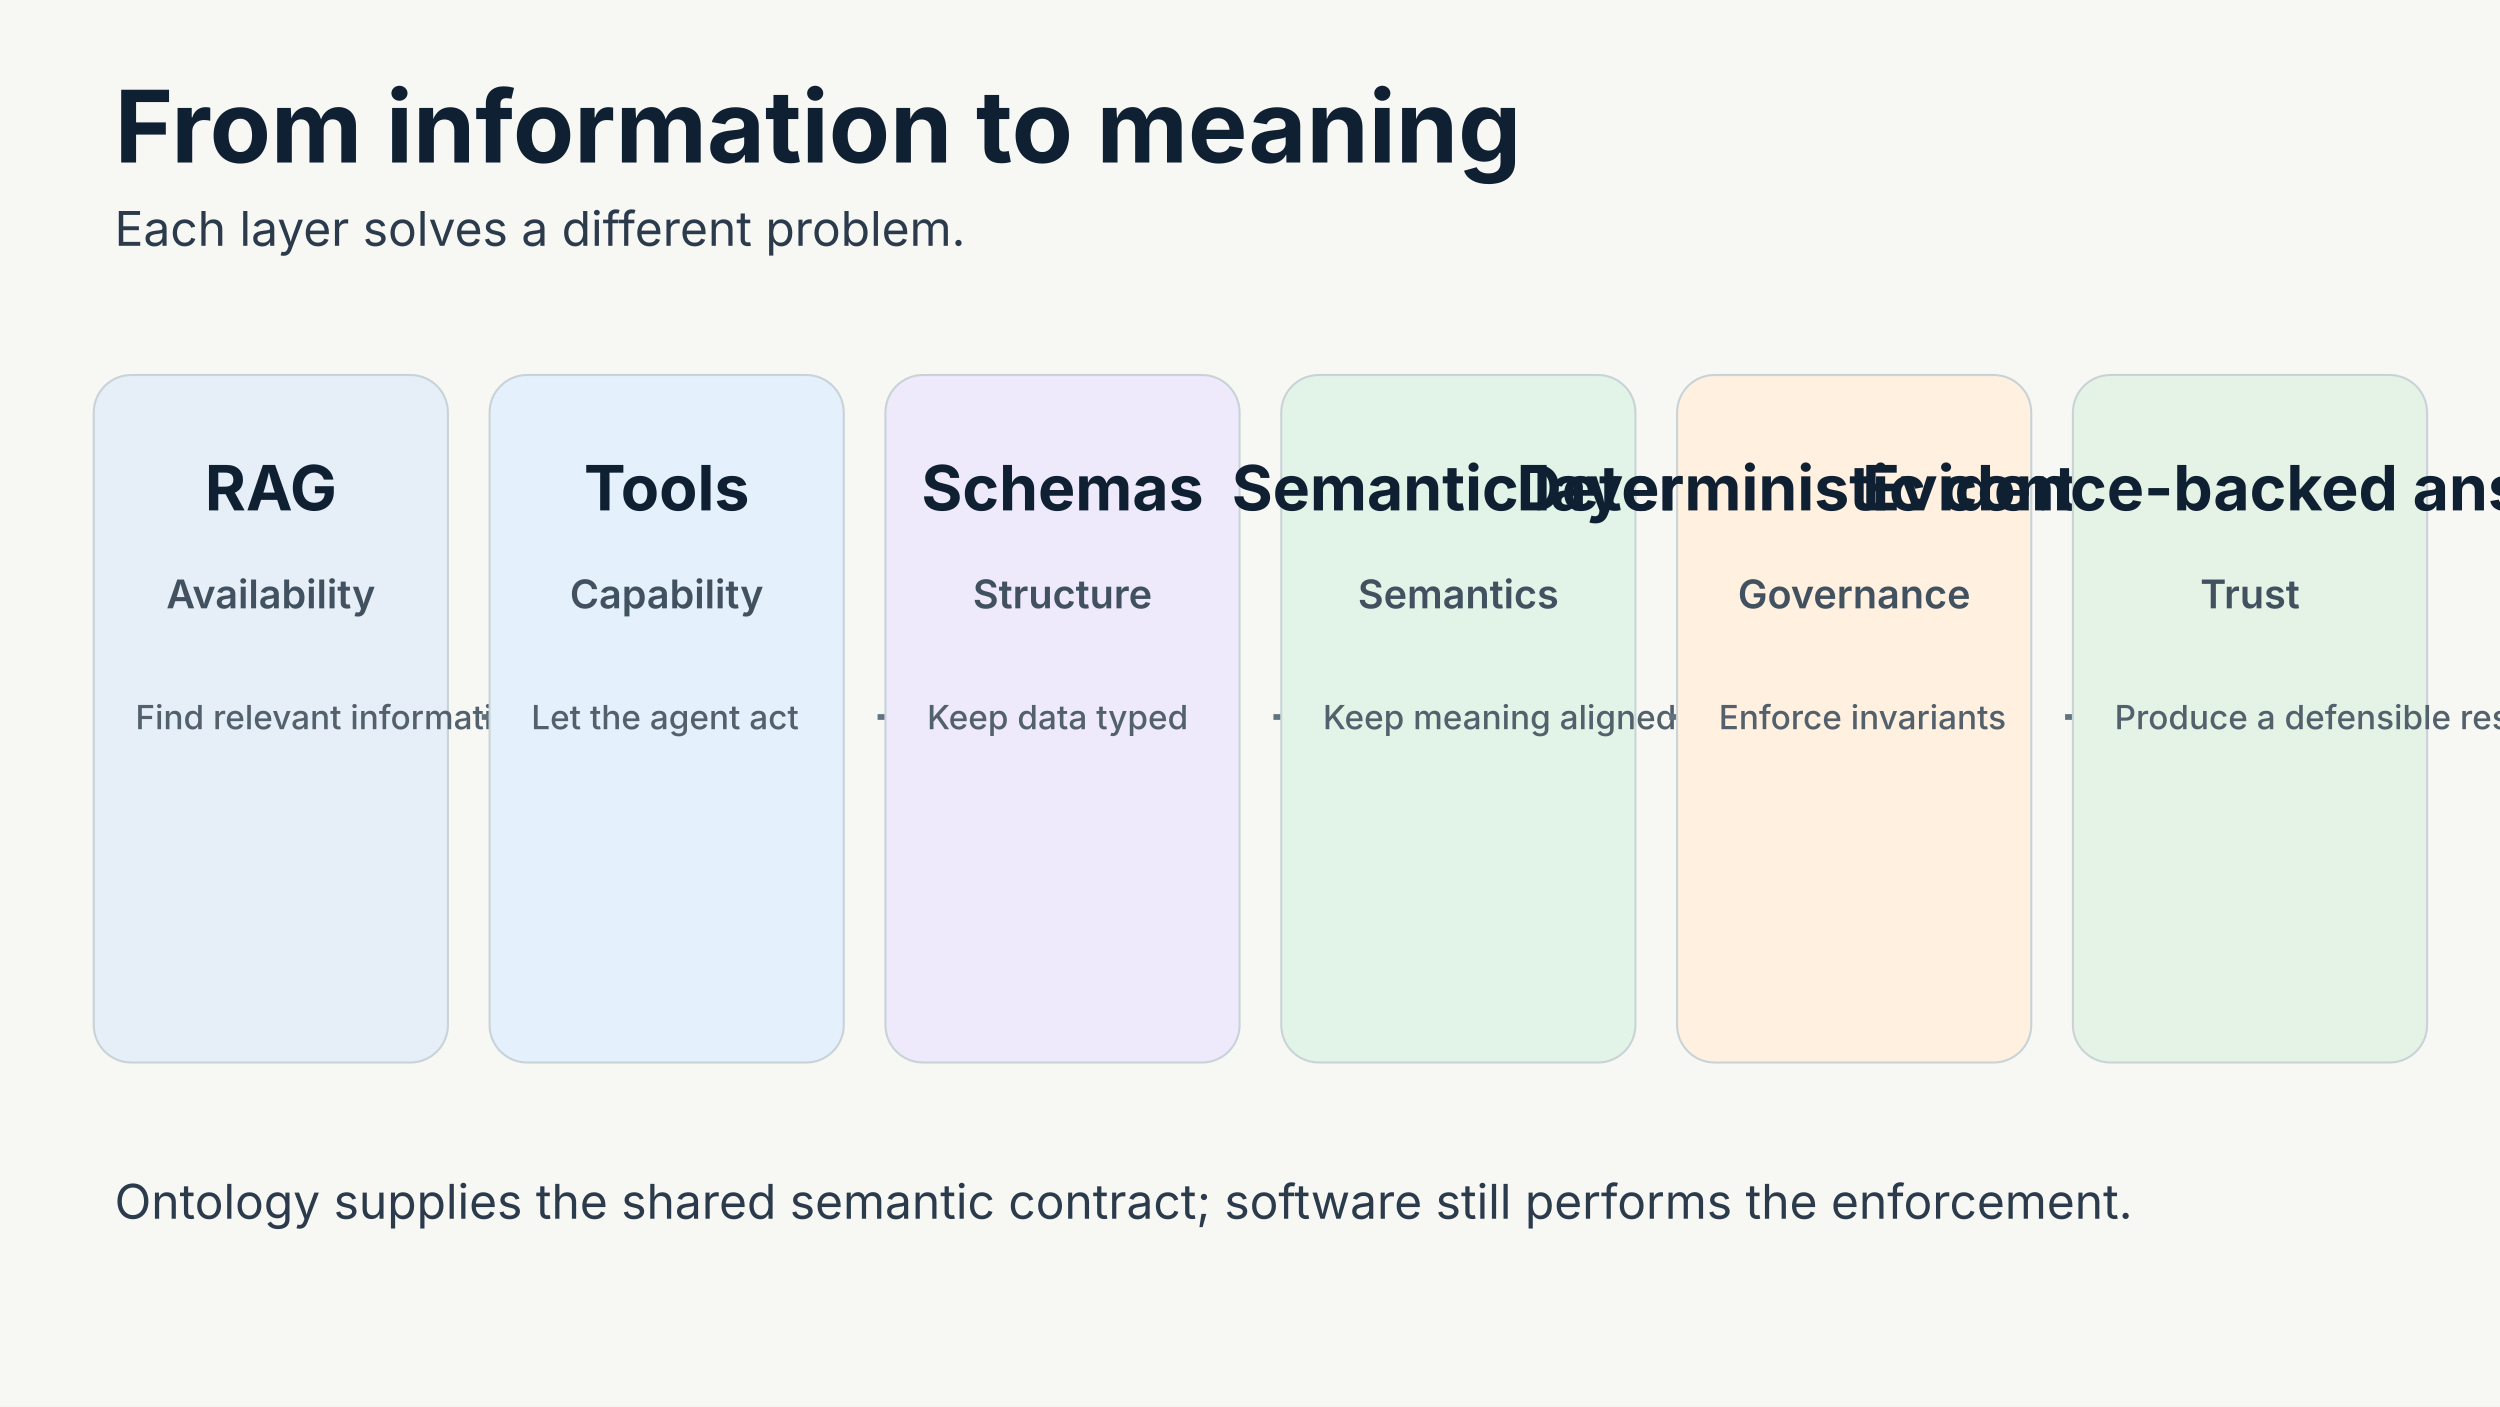
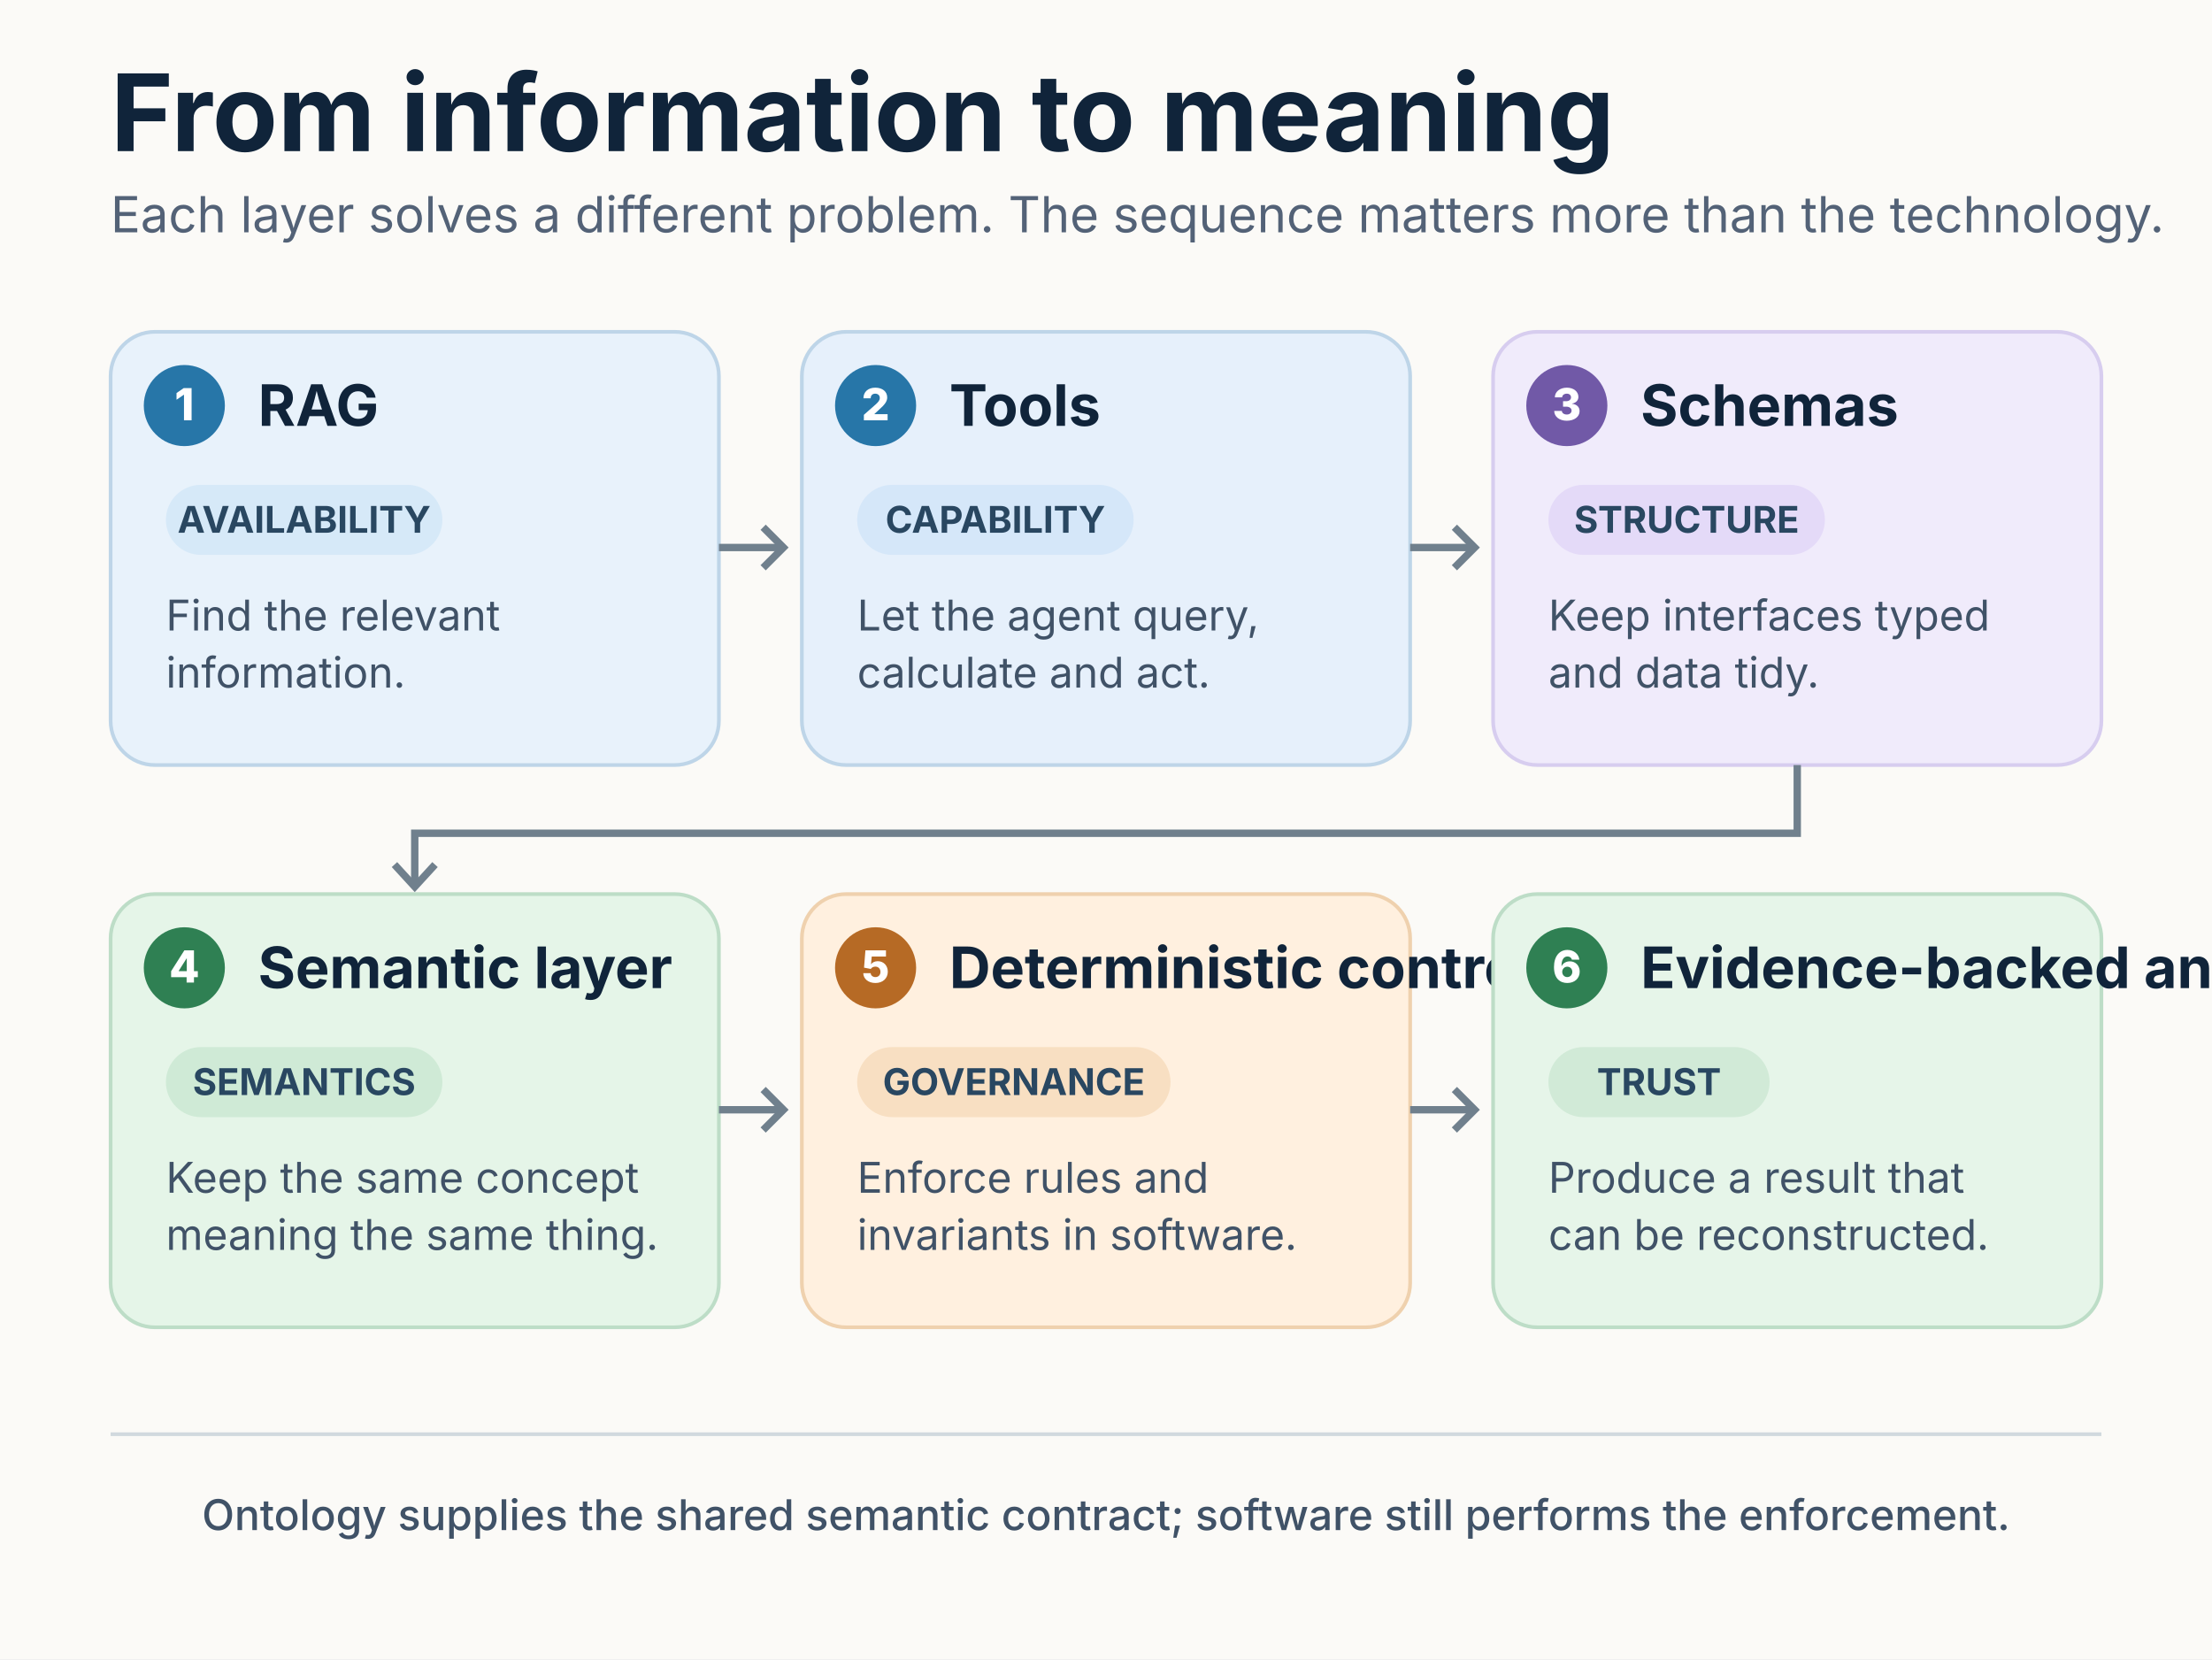
- <svg xmlns="http://www.w3.org/2000/svg" width="1200" height="675" viewBox="0 0 1200 675">
-   <rect width="1200" height="675" fill="#f7f7f4" />
+ <svg xmlns="http://www.w3.org/2000/svg" width="1200" height="900" viewBox="0 0 1200 900">
+   <rect width="1200" height="900" fill="#fbfaf7" />
  <style>
-   .title{font:700 48px Inter,Arial,sans-serif;fill:#102033}
-   .h{font:700 30px Inter,Arial,sans-serif;fill:#102033}
-   .b{font:400 23px Inter,Arial,sans-serif;fill:#2b3b4c}
-   .s{font:600 19px Inter,Arial,sans-serif;fill:#415160}
-   .tiny{font:500 16px Inter,Arial,sans-serif;fill:#53616d}
+ .title{font:700 58px Inter,Arial,sans-serif;fill:#10243a}.sub{font:400 27px Inter,Arial,sans-serif;fill:#536277}
+ .cardTitle{font:700 31px Inter,Arial,sans-serif;fill:#10243a}.tag{font:700 20px Inter,Arial,sans-serif;fill:#294761}
+ .body{font:400 23px Inter,Arial,sans-serif;fill:#405267}.num{font:800 24px Inter,Arial,sans-serif;fill:white}
+ .footer{font:500 23px Inter,Arial,sans-serif;fill:#405267}
</style>
-   <text x="55" y="78" class="title">From information to meaning</text>
-   <text x="55" y="118" class="b">Each layer solves a different problem.</text>
-   <rect x="45" y="180" width="170" height="330" rx="18" fill="#e6eef7" stroke="#c8d3d8" />
-   <text x="130" y="245" text-anchor="middle" class="h">RAG</text>
-   <text x="130" y="292" text-anchor="middle" class="s">Availability</text>
-   <text x="65" y="350" class="tiny">Find relevant information</text>
-   <text x="227" y="355" font-family="Inter,Arial" font-size="34" fill="#62727e">→</text>
-   <rect x="235" y="180" width="170" height="330" rx="18" fill="#e4f0fb" stroke="#c8d3d8" />
-   <text x="320" y="245" text-anchor="middle" class="h">Tools</text>
-   <text x="320" y="292" text-anchor="middle" class="s">Capability</text>
-   <text x="255" y="350" class="tiny">Let the agent act</text>
-   <text x="417" y="355" font-family="Inter,Arial" font-size="34" fill="#62727e">→</text>
-   <rect x="425" y="180" width="170" height="330" rx="18" fill="#eee9fb" stroke="#c8d3d8" />
-   <text x="510" y="245" text-anchor="middle" class="h">Schemas</text>
-   <text x="510" y="292" text-anchor="middle" class="s">Structure</text>
-   <text x="445" y="350" class="tiny">Keep data typed</text>
-   <text x="607" y="355" font-family="Inter,Arial" font-size="34" fill="#62727e">→</text>
-   <rect x="615" y="180" width="170" height="330" rx="18" fill="#e2f4e7" stroke="#c8d3d8" />
-   <text x="700" y="245" text-anchor="middle" class="h">Semantic layer</text>
-   <text x="700" y="292" text-anchor="middle" class="s">Semantics</text>
-   <text x="635" y="350" class="tiny">Keep meaning aligned</text>
-   <text x="797" y="355" font-family="Inter,Arial" font-size="34" fill="#62727e">→</text>
-   <rect x="805" y="180" width="170" height="330" rx="18" fill="#fff0df" stroke="#c8d3d8" />
-   <text x="890" y="245" text-anchor="middle" class="h">Deterministic controls</text>
-   <text x="890" y="292" text-anchor="middle" class="s">Governance</text>
-   <text x="825" y="350" class="tiny">Enforce invariants</text>
-   <text x="987" y="355" font-family="Inter,Arial" font-size="34" fill="#62727e">→</text>
-   <rect x="995" y="180" width="170" height="330" rx="18" fill="#e5f3e7" stroke="#c8d3d8" />
-   <text x="1080" y="245" text-anchor="middle" class="h">Evidence-backed answer</text>
-   <text x="1080" y="292" text-anchor="middle" class="s">Trust</text>
-   <text x="1015" y="350" class="tiny">Produce a defensible result</text>
-   <text x="55" y="585" class="b">Ontology supplies the shared semantic contract; software still performs the enforcement.</text>
+   <text x="60" y="82" class="title">From information to meaning</text>
+   <text x="60" y="126" class="sub">Each layer solves a different problem. The sequence matters more than the technology.</text>
+   <rect x="60" y="180" width="330" height="235" rx="24" fill="#e8f2fb" stroke="#bed5e8" stroke-width="2" />
+   <circle cx="100" cy="220" r="22" fill="#2776a8" />
+   <text x="100" y="228" text-anchor="middle" class="num">1</text>
+   <text x="140" y="231" class="cardTitle">RAG</text>
+   <rect x="90" y="263" width="150" height="38" rx="19" fill="#d6e9f8" />
+   <text x="165" y="289" text-anchor="middle" class="tag">AVAILABILITY</text>
+   <text x="90" y="342" class="body">Find the relevant</text>
+   <text x="90" y="373" class="body">information.</text>
+   <rect x="435" y="180" width="330" height="235" rx="24" fill="#e6f0fb" stroke="#bed5e8" stroke-width="2" />
+   <circle cx="475" cy="220" r="22" fill="#2776a8" />
+   <text x="475" y="228" text-anchor="middle" class="num">2</text>
+   <text x="515" y="231" class="cardTitle">Tools</text>
+   <rect x="465" y="263" width="150" height="38" rx="19" fill="#d5e7f9" />
+   <text x="540" y="289" text-anchor="middle" class="tag">CAPABILITY</text>
+   <text x="465" y="342" class="body">Let the agent query,</text>
+   <text x="465" y="373" class="body">calculate and act.</text>
+   <rect x="810" y="180" width="330" height="235" rx="24" fill="#f0ebfb" stroke="#d7cdef" stroke-width="2" />
+   <circle cx="850" cy="220" r="22" fill="#7159a7" />
+   <text x="850" y="228" text-anchor="middle" class="num">3</text>
+   <text x="890" y="231" class="cardTitle">Schemas</text>
+   <rect x="840" y="263" width="150" height="38" rx="19" fill="#e4daf8" />
+   <text x="915" y="289" text-anchor="middle" class="tag">STRUCTURE</text>
+   <text x="840" y="342" class="body">Keep interfaces typed</text>
+   <text x="840" y="373" class="body">and data tidy.</text>
+   <path d="M390 297 H423" stroke="#70808d" stroke-width="4" />
+   <path d="M414 286 L425 297 L414 308" fill="none" stroke="#70808d" stroke-width="4" />
+   <path d="M765 297 H798" stroke="#70808d" stroke-width="4" />
+   <path d="M789 286 L800 297 L789 308" fill="none" stroke="#70808d" stroke-width="4" />
+   <path d="M975 415 V452 H225 V480" fill="none" stroke="#70808d" stroke-width="4" />
+   <path d="M214 469 L225 481 L236 469" fill="none" stroke="#70808d" stroke-width="4" />
+   <rect x="60" y="485" width="330" height="235" rx="24" fill="#e5f5e8" stroke="#bdddc7" stroke-width="2" />
+   <circle cx="100" cy="525" r="22" fill="#2f8053" />
+   <text x="100" y="533" text-anchor="middle" class="num">4</text>
+   <text x="140" y="536" class="cardTitle">Semantic layer</text>
+   <rect x="90" y="568" width="150" height="38" rx="19" fill="#cfead6" />
+   <text x="165" y="594" text-anchor="middle" class="tag">SEMANTICS</text>
+   <text x="90" y="647" class="body">Keep the same concept</text>
+   <text x="90" y="678" class="body">meaning the same thing.</text>
+   <rect x="435" y="485" width="330" height="235" rx="24" fill="#fff0df" stroke="#efd1ae" stroke-width="2" />
+   <circle cx="475" cy="525" r="22" fill="#b66a25" />
+   <text x="475" y="533" text-anchor="middle" class="num">5</text>
+   <text x="515" y="536" class="cardTitle">Deterministic controls</text>
+   <rect x="465" y="568" width="170" height="38" rx="19" fill="#f8dfc2" />
+   <text x="550" y="594" text-anchor="middle" class="tag">GOVERNANCE</text>
+   <text x="465" y="647" class="body">Enforce rules and</text>
+   <text x="465" y="678" class="body">invariants in software.</text>
+   <rect x="810" y="485" width="330" height="235" rx="24" fill="#e6f5e9" stroke="#bdddc7" stroke-width="2" />
+   <circle cx="850" cy="525" r="22" fill="#2f8053" />
+   <text x="850" y="533" text-anchor="middle" class="num">6</text>
+   <text x="890" y="536" class="cardTitle">Evidence-backed answer</text>
+   <rect x="840" y="568" width="120" height="38" rx="19" fill="#d1ead7" />
+   <text x="900" y="594" text-anchor="middle" class="tag">TRUST</text>
+   <text x="840" y="647" class="body">Produce a result that</text>
+   <text x="840" y="678" class="body">can be reconstructed.</text>
+   <path d="M390 602 H423" stroke="#70808d" stroke-width="4" />
+   <path d="M414 591 L425 602 L414 613" fill="none" stroke="#70808d" stroke-width="4" />
+   <path d="M765 602 H798" stroke="#70808d" stroke-width="4" />
+   <path d="M789 591 L800 602 L789 613" fill="none" stroke="#70808d" stroke-width="4" />
+   <line x1="60" y1="778" x2="1140" y2="778" stroke="#d1d9de" stroke-width="2" />
+   <text x="600" y="830" text-anchor="middle" class="footer">Ontology supplies the shared semantic contract; software still performs the enforcement.</text>
</svg>
